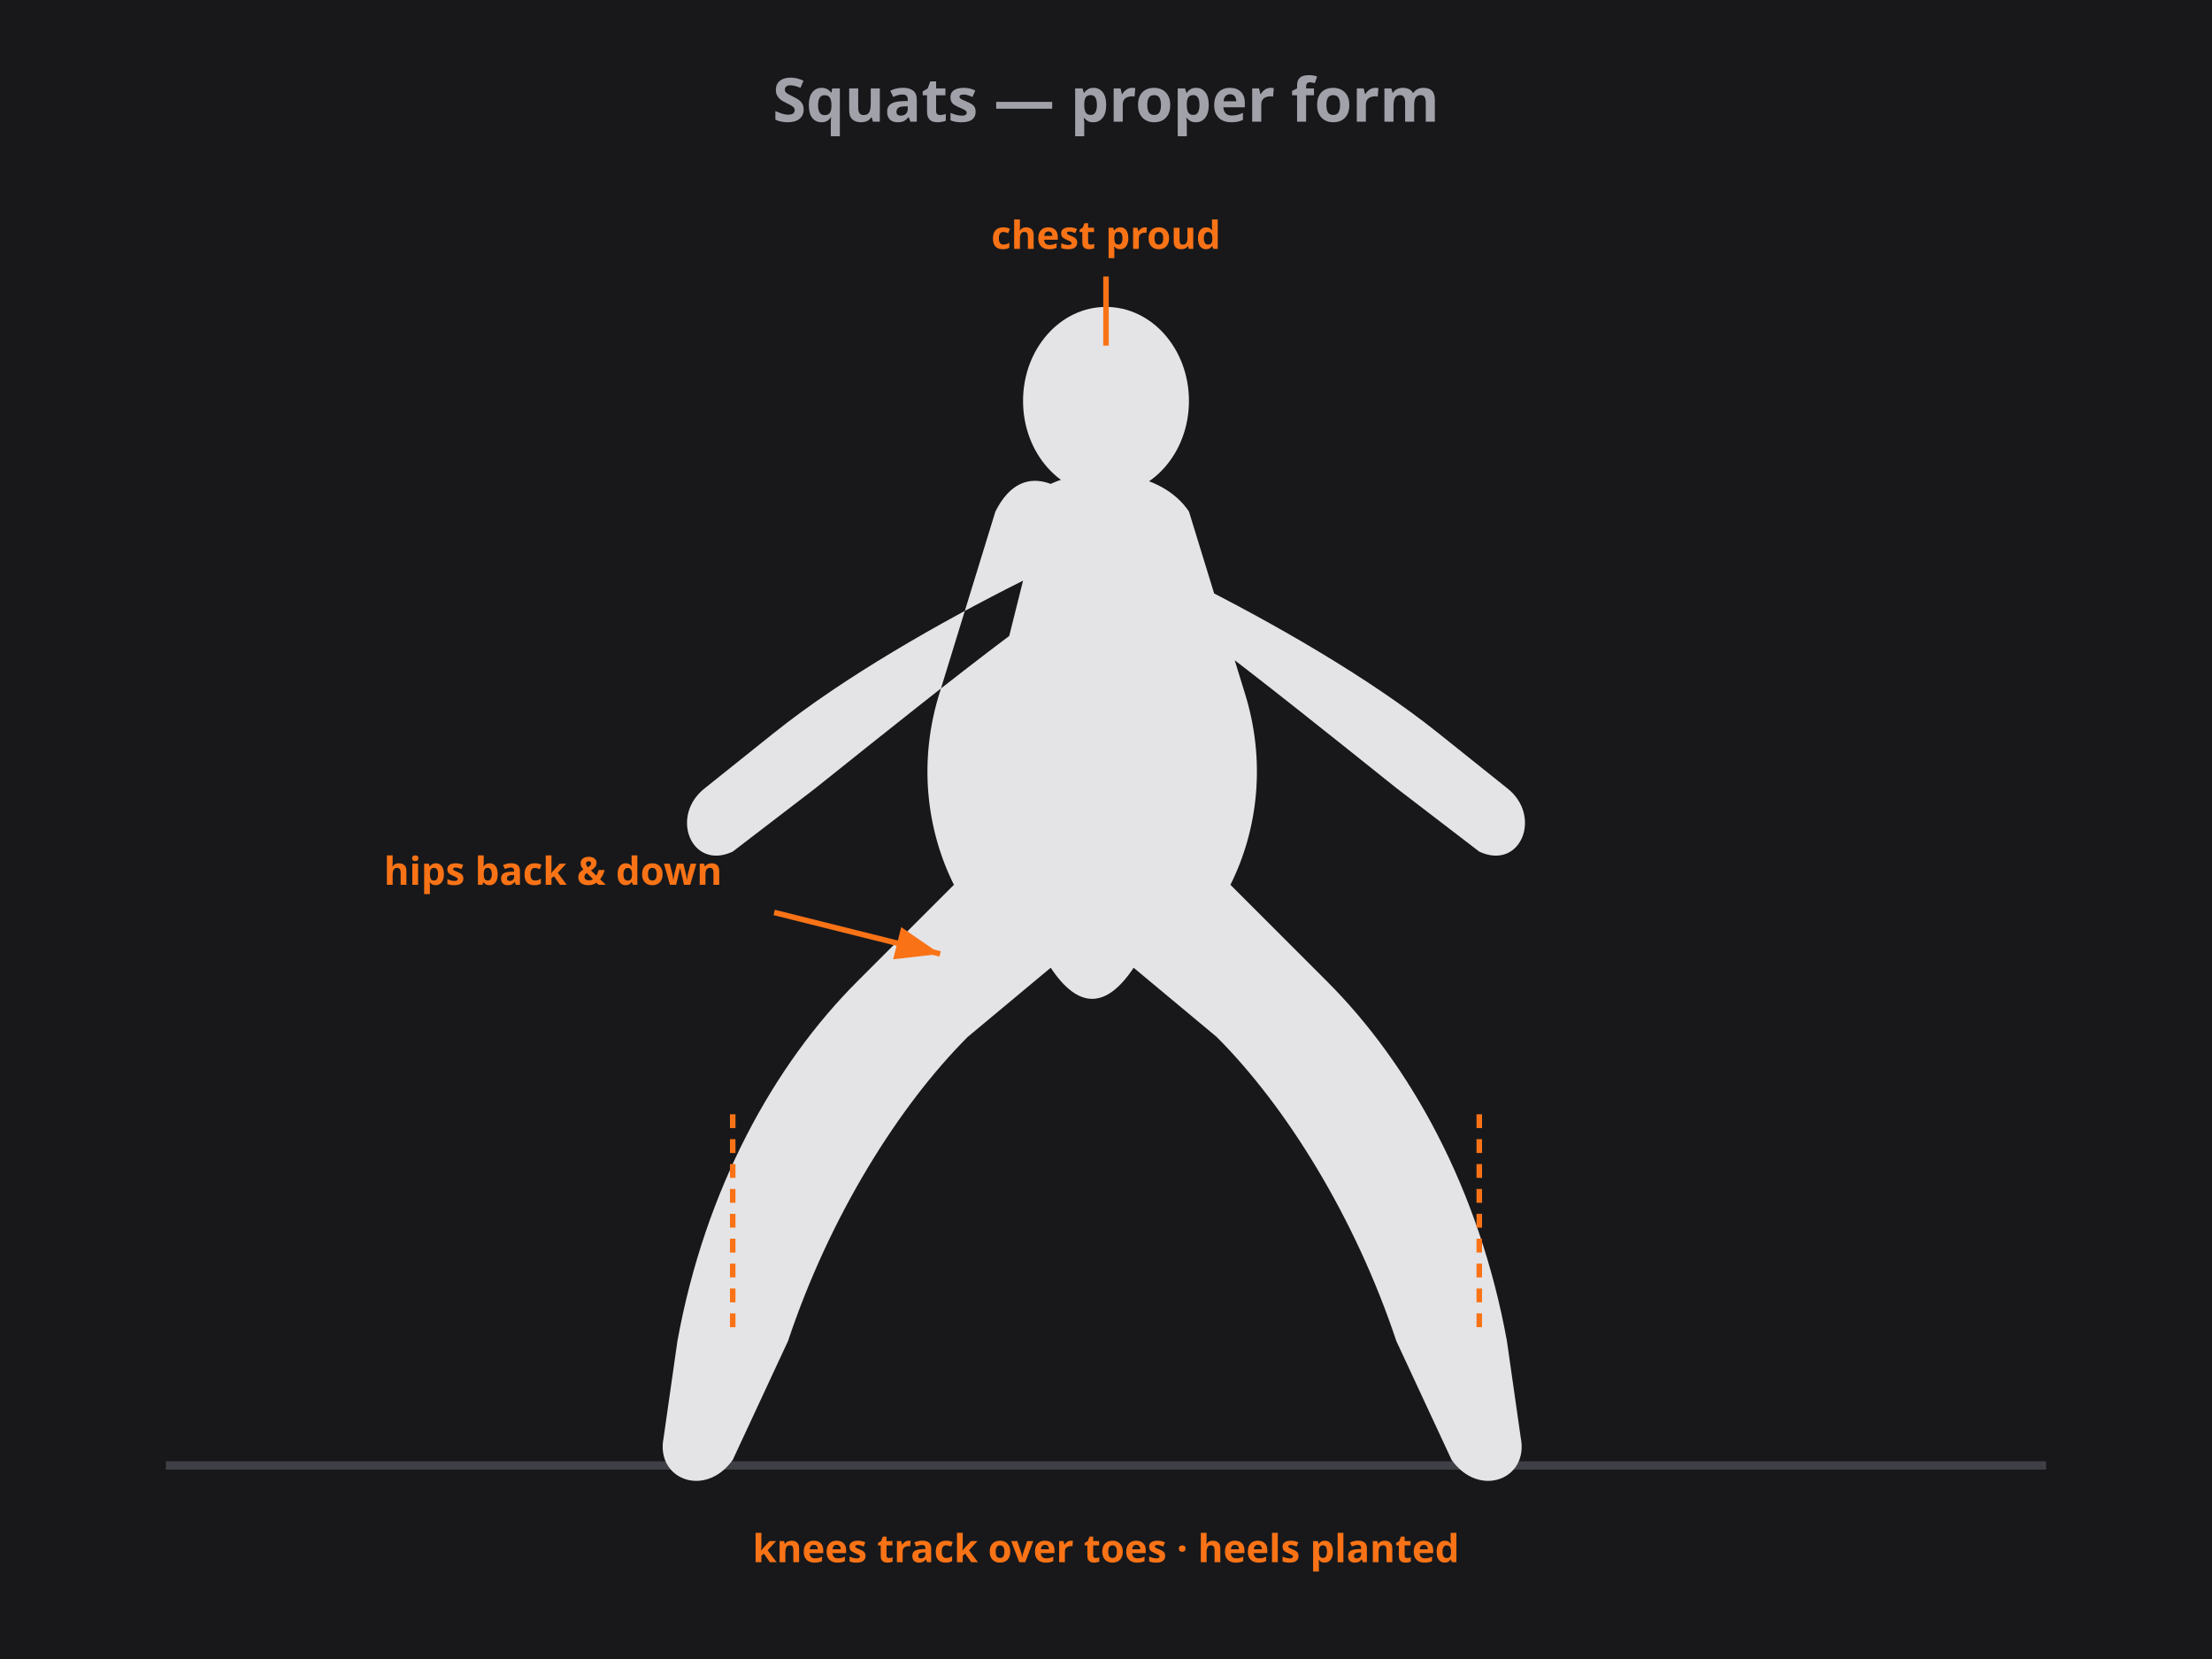
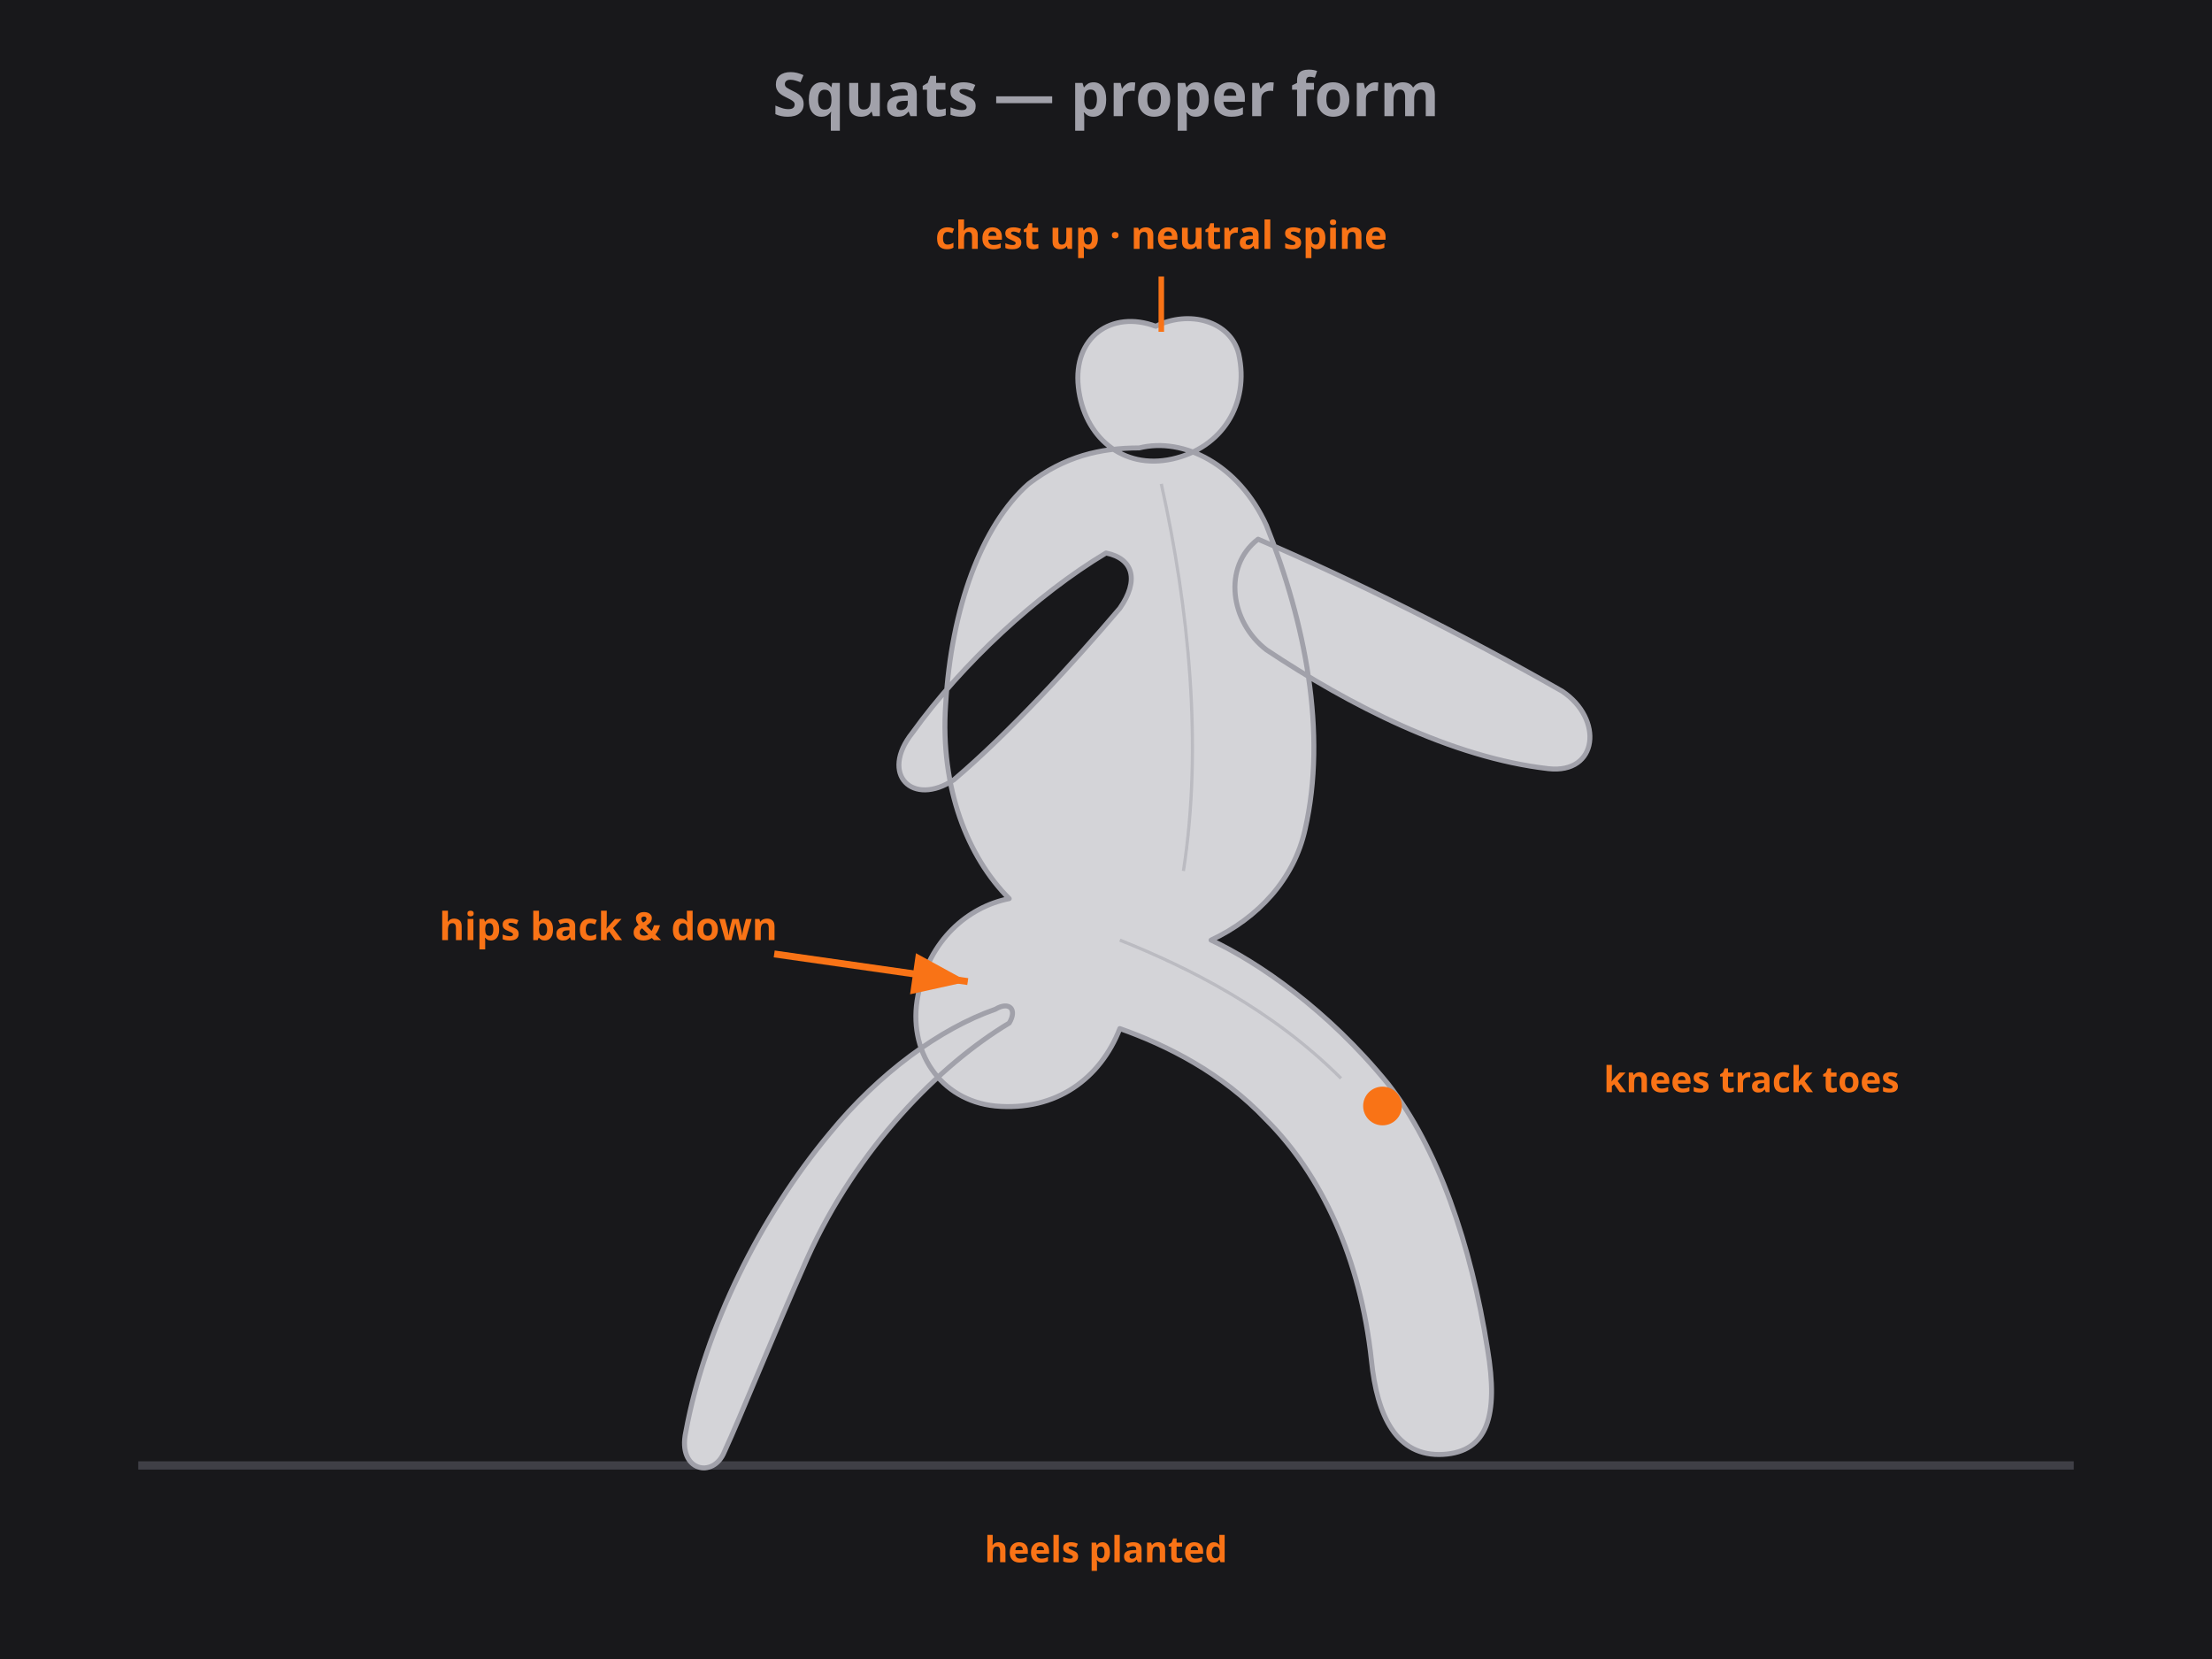
<svg xmlns="http://www.w3.org/2000/svg" viewBox="0 0 800 600" role="img" aria-label="Proper form for Squats">
  <rect width="800" height="600" fill="#18181b" />
-   <text x="400" y="44" text-anchor="middle" fill="#a1a1aa" font-family="system-ui,sans-serif" font-size="22" font-weight="600">Squats — proper form</text>
+   <text x="400" y="42" text-anchor="middle" fill="#a1a1aa" font-family="system-ui,sans-serif" font-size="22" font-weight="600">Squats — proper form</text>
  <defs>
    <marker id="arr" markerWidth="10" markerHeight="10" refX="8" refY="3" orient="auto">
      <path d="M0,0 L8,3 L0,6 Z" fill="#f97316" />
    </marker>
  </defs>
-   <line x1="60" y1="530" x2="740" y2="530" stroke="#3f3f46" stroke-width="3" />
-   <g fill="#e4e4e7">
-     <ellipse cx="400" cy="145" rx="30" ry="34" />
-     <path d="M380 175       C395 168 420 170 430 185       L450 250       C458 275 455 300 445 320       L480 355       C510 385 535 430 545 485       L550 520       C553 535 535 542 525 528       L505 485       C490 440 465 400 440 375       L410 350       C400 365 390 365 380 350       L350 375       C325 400 300 440 285 485       L265 528       C255 542 237 535 240 520       L245 485       C255 430 280 385 310 355       L345 320       C335 300 332 275 340 250       L360 185       C365 175 372 172 380 175 Z       M430 210       C460 225 495 245 520 265       L545 285       C558 295 550 315 535 308       L505 285       C480 265 455 245 435 230 Z       M370 210       C340 225 305 245 280 265       L255 285       C242 295 250 315 265 308       L295 285       C320 265 345 245 365 230 Z" />
-   </g>
-   <text x="400" y="90" text-anchor="middle" fill="#f97316" font-family="system-ui,sans-serif" font-size="14" font-weight="600">chest proud</text>
-   <line x1="400" y1="100" x2="400" y2="125" stroke="#f97316" stroke-width="2" />
-   <text x="200" y="320" text-anchor="middle" fill="#f97316" font-family="system-ui,sans-serif" font-size="14" font-weight="600">hips back &amp; down</text>
-   <path d="M280 330 L340 345" stroke="#f97316" stroke-width="2" marker-end="url(#arr)" />
-   <line x1="265" y1="480" x2="265" y2="400" stroke="#f97316" stroke-width="2" stroke-dasharray="5 4" />
-   <line x1="535" y1="480" x2="535" y2="400" stroke="#f97316" stroke-width="2" stroke-dasharray="5 4" />
-   <text x="400" y="565" text-anchor="middle" fill="#f97316" font-family="system-ui,sans-serif" font-size="14" font-weight="600">knees track over toes · heels planted</text>
+   <line x1="50" y1="530" x2="750" y2="530" stroke="#3f3f46" stroke-width="3" />
+   <path fill="#d4d4d8" stroke="#a1a1aa" stroke-width="1.8" stroke-linejoin="round" stroke-linecap="round" d=" M418 118 C402 112 388 122 390 140 C392 158 406 170 424 166 C442 162 452 146 448 128 C445 116 430 112 418 118Z M412 162 C428 158 448 168 458 190 C472 225 480 265 472 300 C468 318 455 332 438 340 C455 348 480 365 502 392 C520 415 532 450 538 488 C542 512 538 525 522 526 C505 527 498 512 496 492 C492 455 478 425 458 405 C442 388 422 378 405 372 C398 390 382 402 360 400 C340 398 328 380 332 360 C336 340 350 328 365 325 C350 310 340 285 342 255 C344 220 355 190 372 175 C385 165 398 162 412 162Z M455 195 C490 210 530 230 565 250 C580 260 578 280 560 278 C525 274 488 255 458 235 C445 225 442 205 455 195Z M400 200 C375 215 348 240 330 265 C318 280 330 292 345 282 C365 265 388 240 405 220 C412 210 410 202 400 200Z M365 370 C340 385 310 415 292 455 C280 482 268 512 262 525 C258 535 245 532 248 518 C255 480 275 440 300 410 C318 388 340 372 360 365 C365 362 368 365 365 370Z " />
+   <path fill="none" stroke="#a1a1aa" stroke-width="1.15" opacity="0.5" d="M420 175 C430 220 435 270 428 315" />
+   <path fill="none" stroke="#a1a1aa" stroke-width="1.15" opacity="0.5" d="M405 340 C430 350 460 365 485 390" />
+   <text x="420" y="90" text-anchor="middle" fill="#f97316" font-family="system-ui,sans-serif" font-size="14" font-weight="600">chest up · neutral spine</text>
+   <line x1="420" y1="100" x2="420" y2="120" stroke="#f97316" stroke-width="2" />
+   <text x="220" y="340" text-anchor="middle" fill="#f97316" font-family="system-ui,sans-serif" font-size="14" font-weight="600">hips back &amp; down</text>
+   <path d="M280 345 L350 355" stroke="#f97316" stroke-width="2.5" fill="none" marker-end="url(#arr)" />
+   <circle cx="500" cy="400" r="7" fill="#f97316" />
+   <text x="580" y="395" fill="#f97316" font-family="system-ui,sans-serif" font-size="13" font-weight="600">knees track toes</text>
+   <text x="400" y="565" text-anchor="middle" fill="#f97316" font-family="system-ui,sans-serif" font-size="13" font-weight="600">heels planted</text>
</svg>
